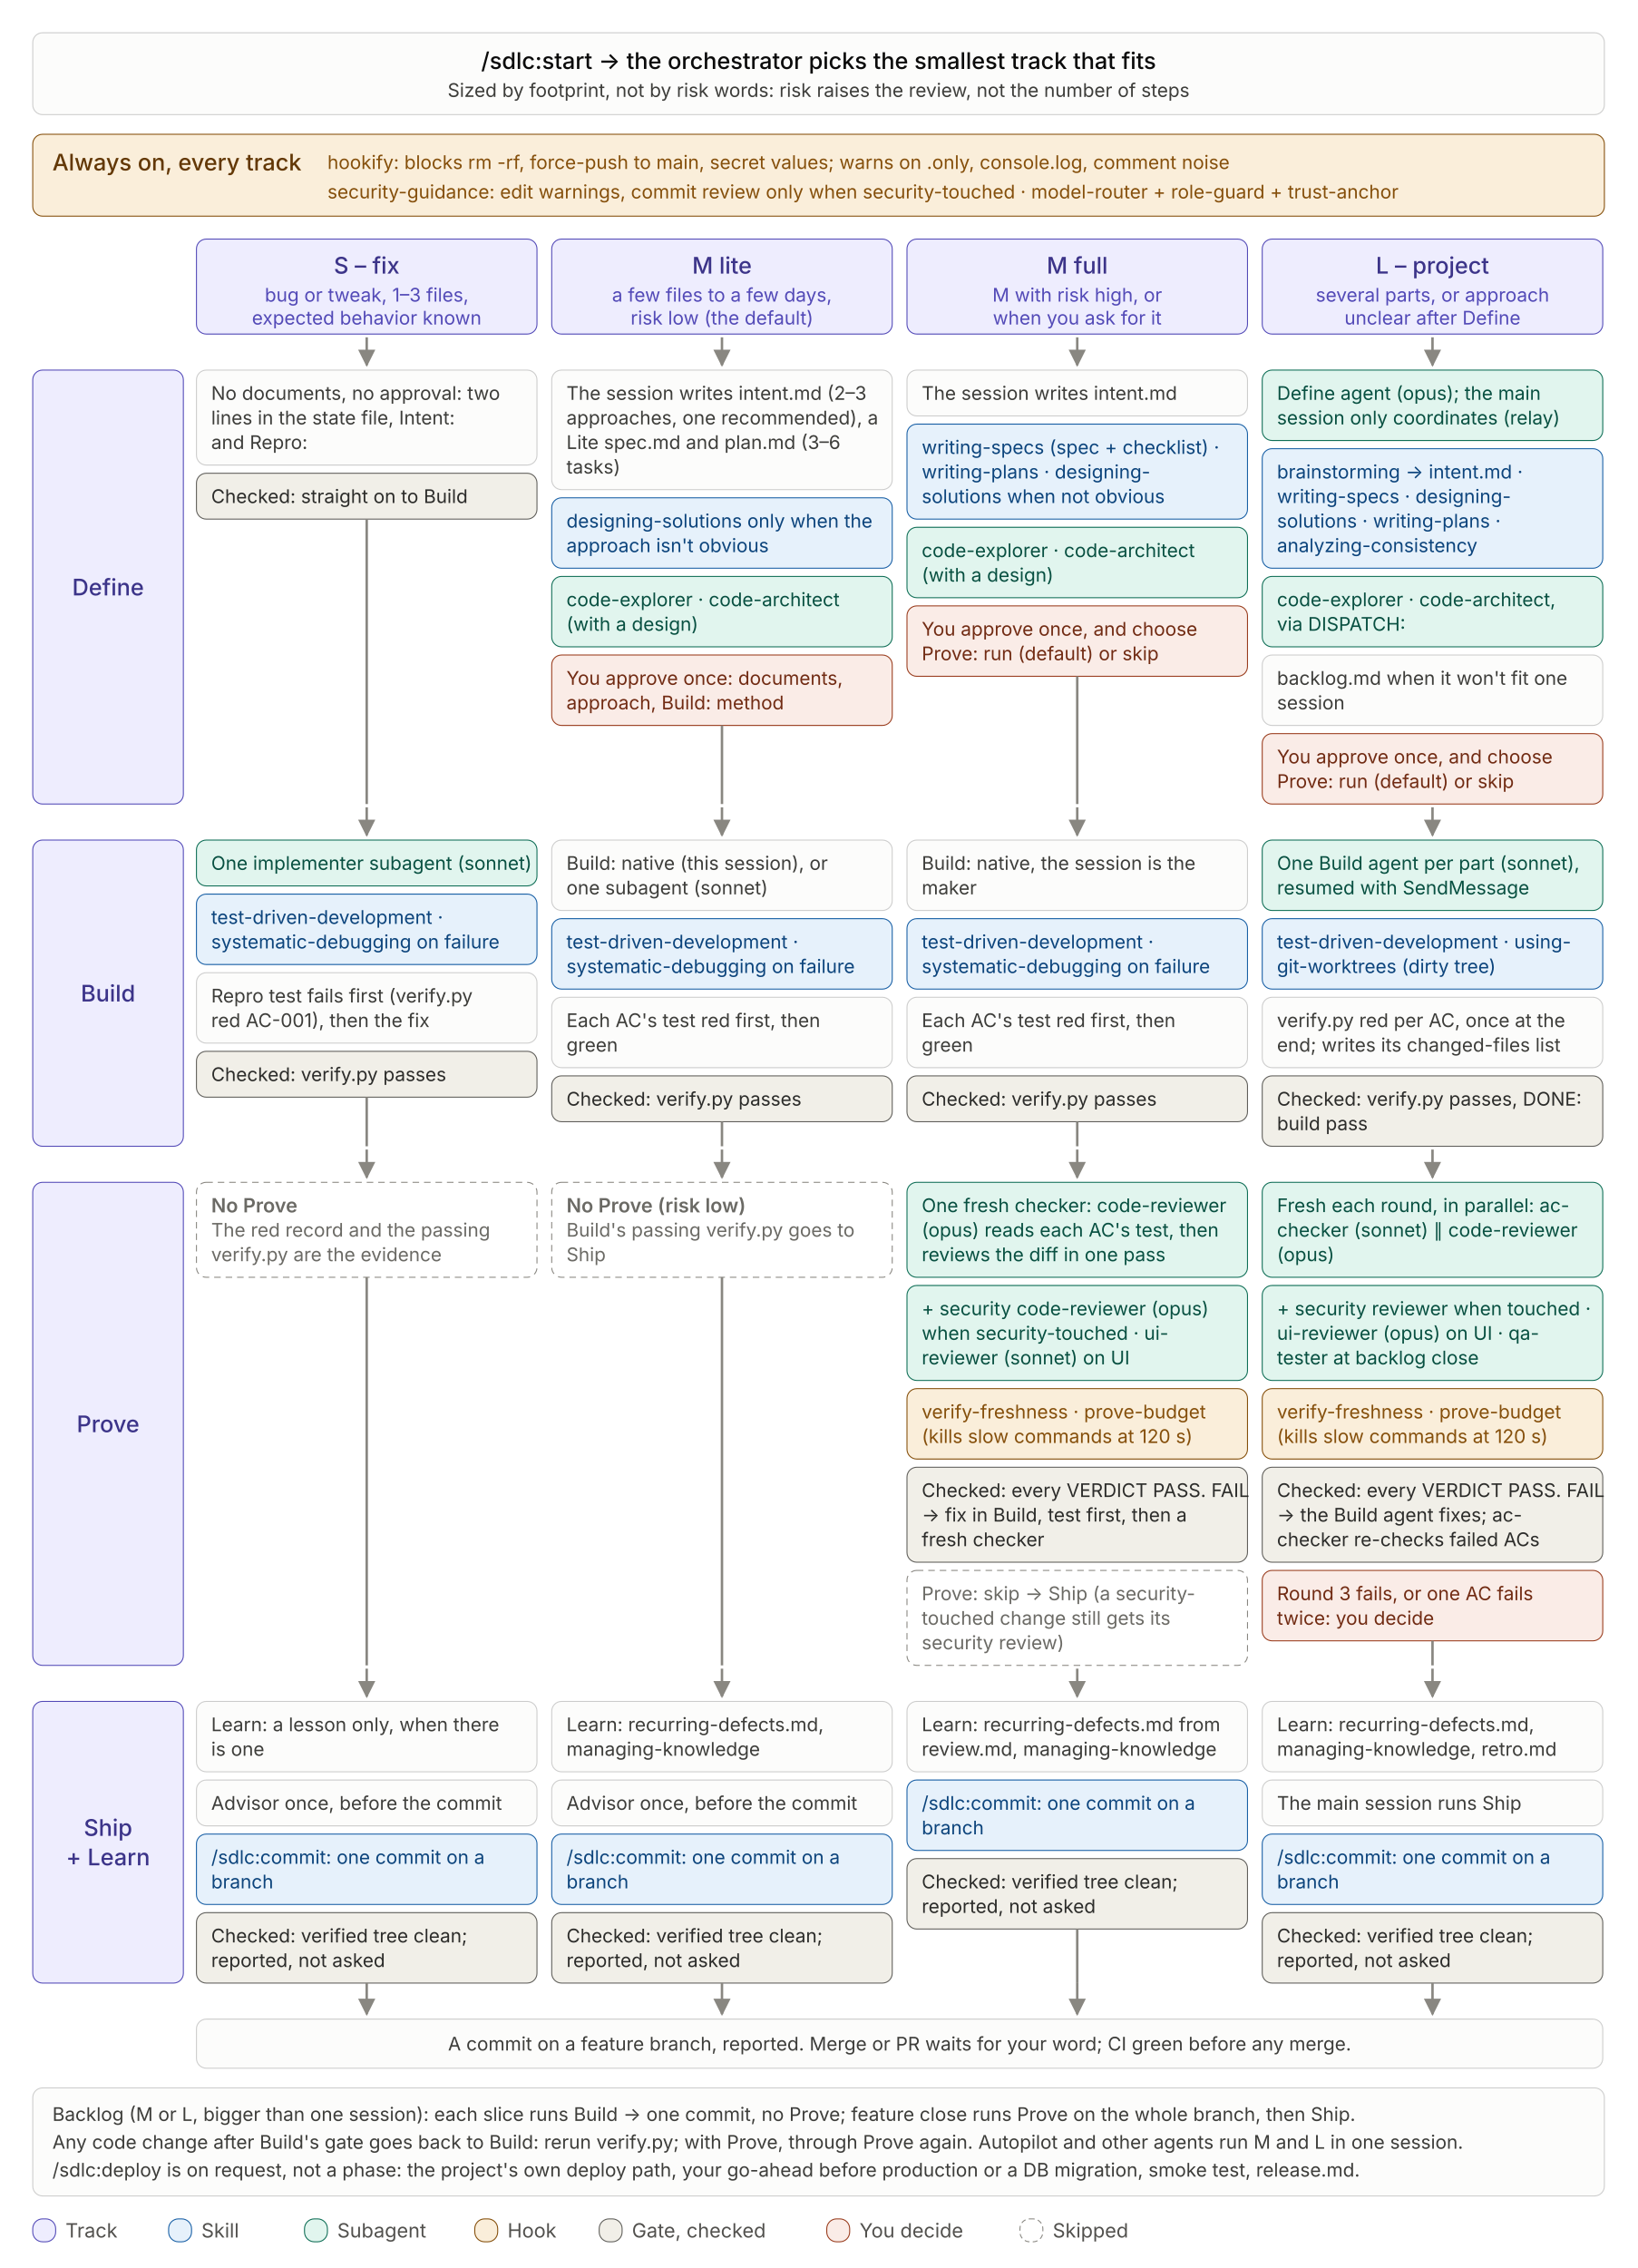
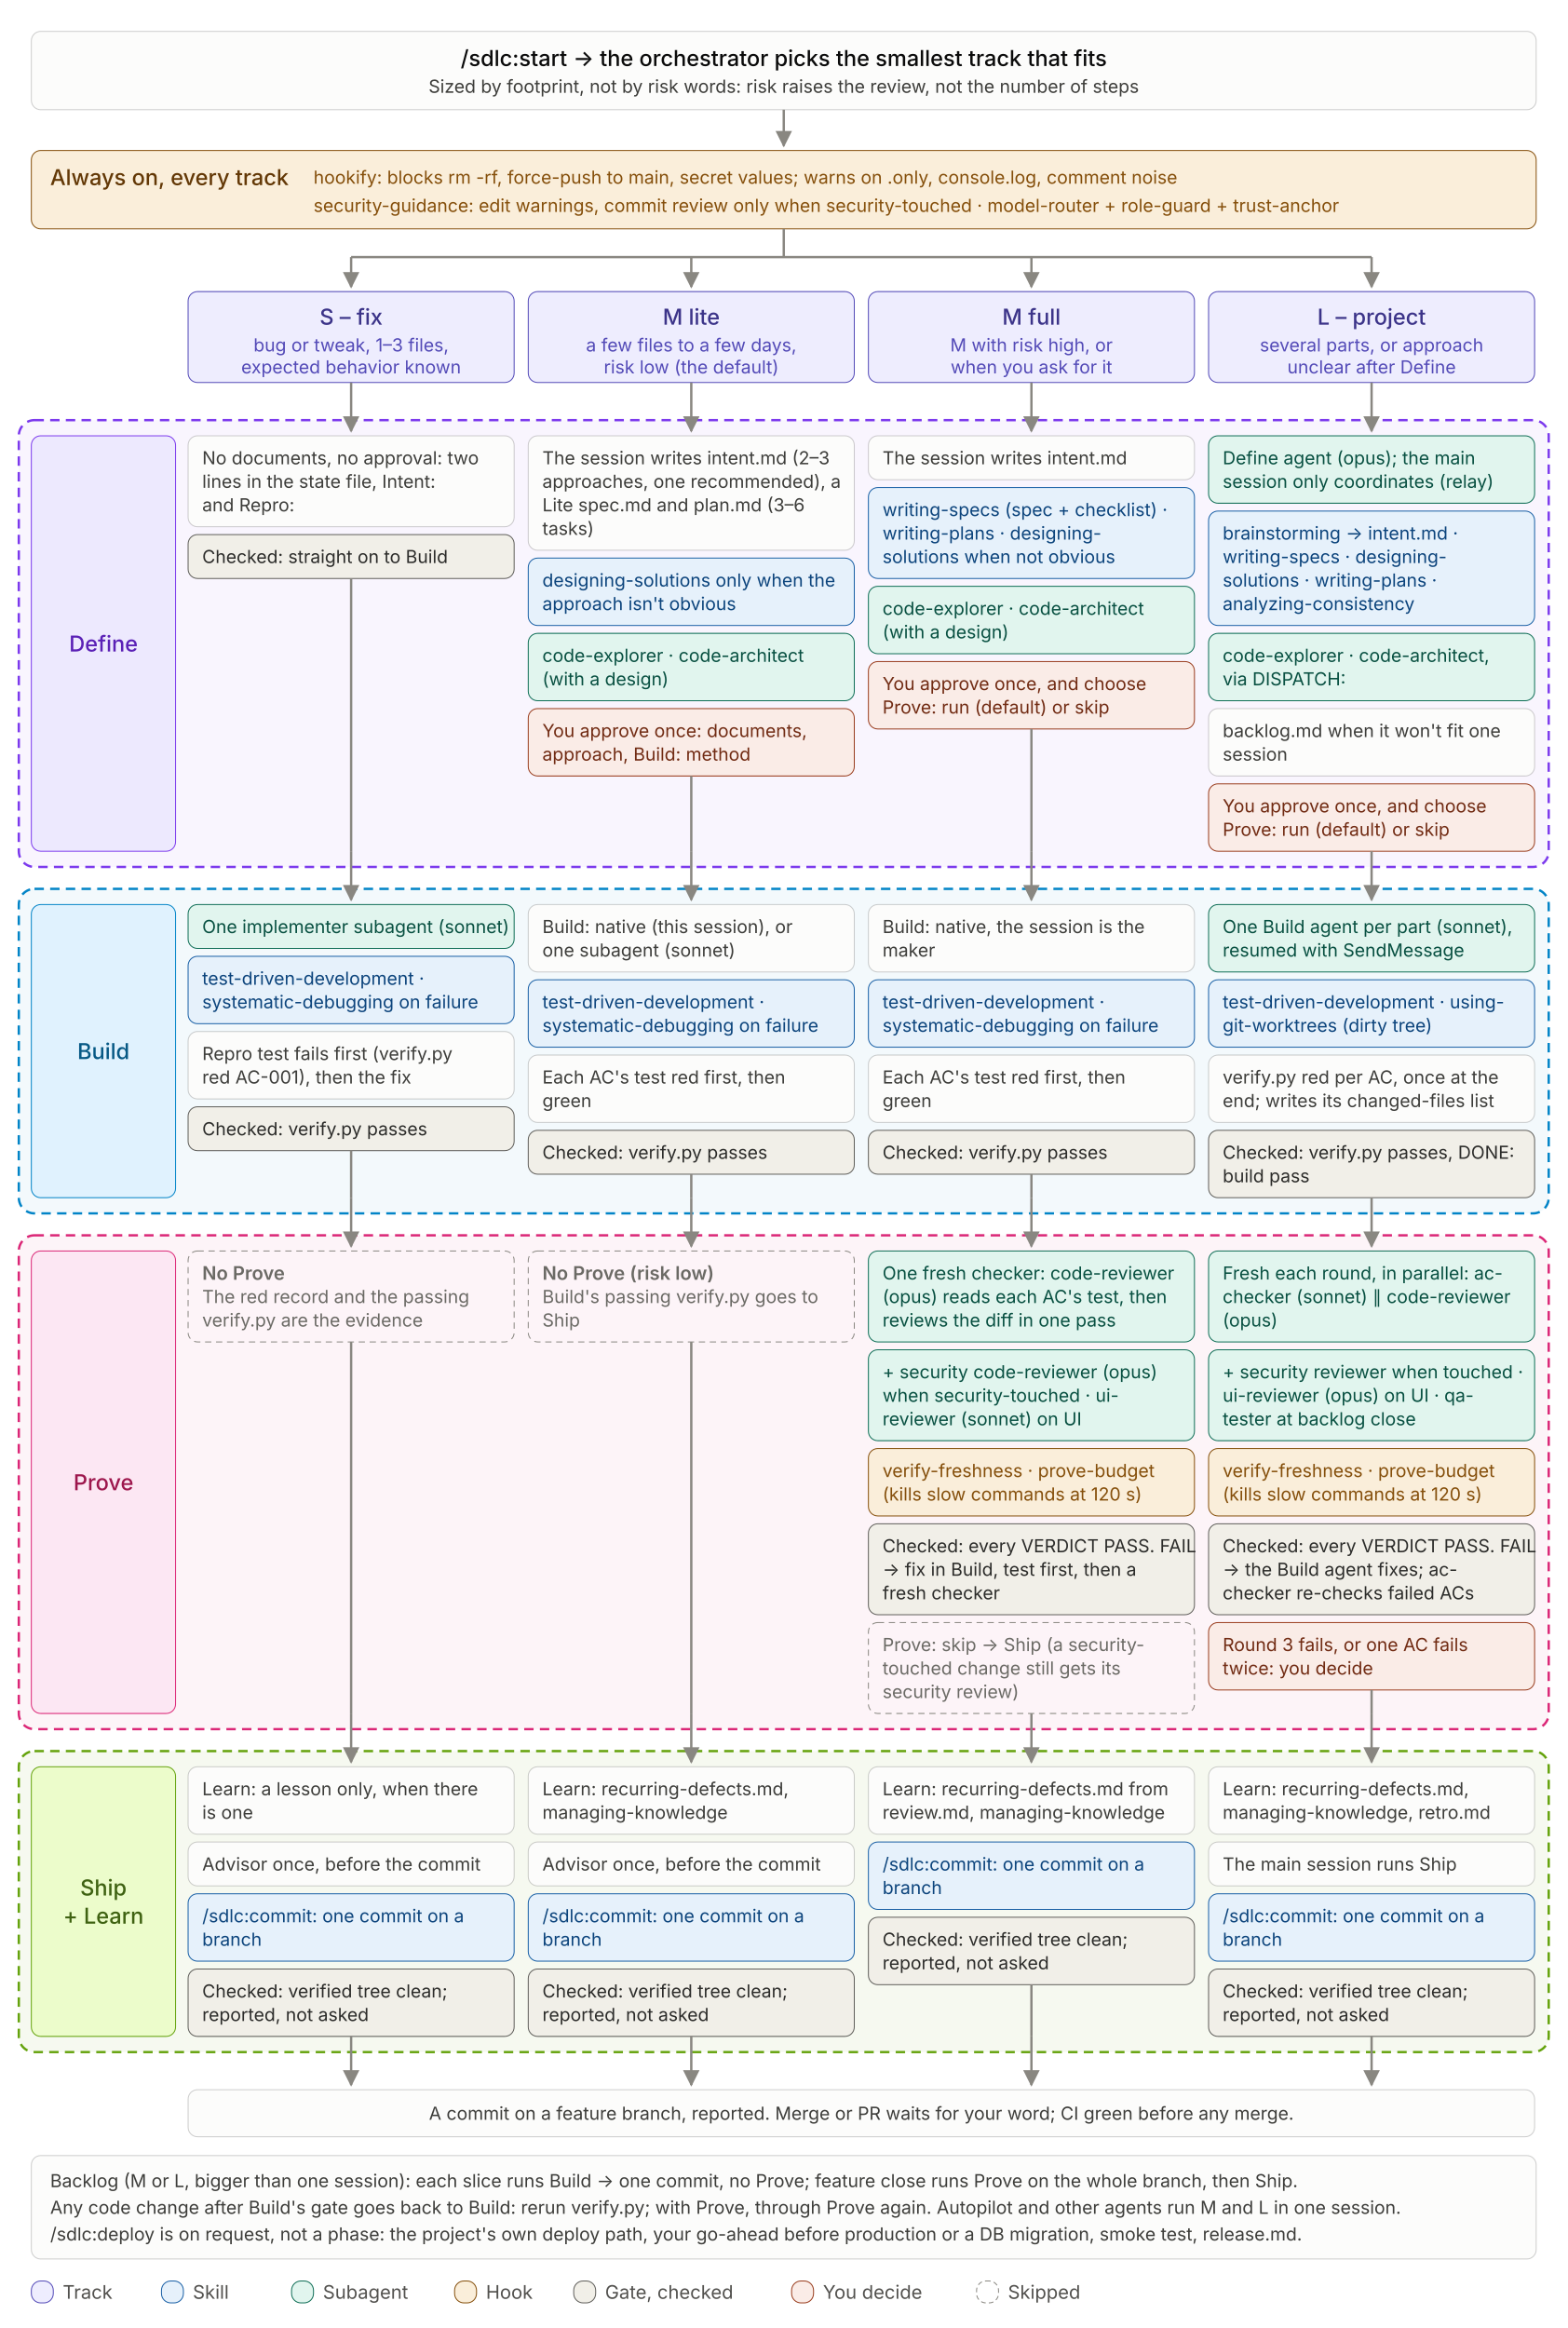
- <svg xmlns="http://www.w3.org/2000/svg" width="100%" viewBox="0 0 1000 1385" role="img">
+ <svg xmlns="http://www.w3.org/2000/svg" width="100%" viewBox="0 0 1000 1485" role="img">
  <style>
text{font-family:anthropic-sans,-apple-system,"system-ui","Segoe UI",sans-serif;dominant-baseline:central;text-anchor:start}
.a{fill:none;stroke:#898781;stroke-width:1.5}#ar path{fill:#898781}
.t{font-size:14px;font-weight:500}.t2{font-size:12px;font-weight:600}.s{font-size:11.5px}
.l{font-size:12px;fill:#52514e}.m{text-anchor:middle}
rect{stroke-width:.6}
.neutral rect{fill:#fcfcfb;stroke:rgba(11,11,11,.2)}.neutral .t{fill:#0b0b0b}.neutral .s{fill:#3d3d3a}
- .phase rect{fill:#eeedfe;stroke:#534ab7}.phase .t{fill:#3c3489}
+ .bound{stroke-width:1.5;stroke-dasharray:6 4}
+ .p1.bound{fill:rgba(124,58,237,.05);stroke:#7c3aed}.p1 rect{fill:#ede9fe;stroke:#7c3aed}.p1 .t{fill:#5b21b6}
+ .p2.bound{fill:rgba(2,132,199,.05);stroke:#0284c7}.p2 rect{fill:#e0f2fe;stroke:#0284c7}.p2 .t{fill:#075985}
+ .p3.bound{fill:rgba(219,39,119,.05);stroke:#db2777}.p3 rect{fill:#fce7f3;stroke:#db2777}.p3 .t{fill:#9d174d}
+ .p4.bound{fill:rgba(101,163,13,.06);stroke:#65a30d}.p4 rect{fill:#ecfccb;stroke:#65a30d}.p4 .t{fill:#3f6212}
.stage rect{fill:#eeedfe;stroke:#534ab7}.stage .t{fill:#3c3489}.stage .s{fill:#534ab7}
.skill rect{fill:#e6f1fb;stroke:#185fa5}.skill .s{fill:#0c447c}
.agent rect{fill:#e1f5ee;stroke:#0f6e56}.agent .s{fill:#085041}
.hook rect{fill:#faeeda;stroke:#854f0b}.hook .t{fill:#633806}.hook .s{fill:#854f0b}
.gate rect{fill:#f1efe8;stroke:#5f5e5a}.gate .s{fill:#2c2c2a}
.approval rect{fill:#faece7;stroke:#993c1d}.approval .s{fill:#712b13}
.skip rect{fill:none;stroke:#898781}.skip .s,.skip .t2{fill:#6b6a65}
@media (prefers-color-scheme:dark){
.a{stroke:#a09e96}#ar path{fill:#a09e96}.l{fill:#aaa8a2}
.neutral rect{fill:#262624;stroke:rgba(255,255,255,.2)}.neutral .t{fill:#f0efea}.neutral .s{fill:#c8c6bf}
- .phase rect,.stage rect{fill:#26244a;stroke:#a098f0}.phase .t,.stage .t{fill:#cecbfa}.stage .s{fill:#a098f0}
+ .stage rect{fill:#26244a;stroke:#a098f0}.stage .t{fill:#cecbfa}
+ .p1.bound{fill:rgba(167,139,250,.07);stroke:#a78bfa}.p1 rect{fill:#2e1f5e;stroke:#a78bfa}.p1 .t{fill:#ddd6fe}
+ .p2.bound{fill:rgba(56,189,248,.07);stroke:#38bdf8}.p2 rect{fill:#0c2f45;stroke:#38bdf8}.p2 .t{fill:#bae6fd}
+ .p3.bound{fill:rgba(244,114,182,.07);stroke:#f472b6}.p3 rect{fill:#4a1530;stroke:#f472b6}.p3 .t{fill:#fbcfe8}
+ .p4.bound{fill:rgba(163,230,53,.06);stroke:#a3e635}.p4 rect{fill:#26360e;stroke:#a3e635}.p4 .t{fill:#d9f99d}.stage .s{fill:#a098f0}
.skill rect{fill:#102a44;stroke:#6aa8e6}.skill .s{fill:#b5d4f4}
.agent rect{fill:#0c3228;stroke:#5ac8a5}.agent .s{fill:#aae6d4}
.hook rect{fill:#3d2a10;stroke:#e0a04c}.hook .t{fill:#f5d9a8}.hook .s{fill:#e0a04c}
.gate rect{fill:#2e2d2a;stroke:#a09e96}.gate .s{fill:#d3d1c7}
.approval rect{fill:#401e14;stroke:#e68c6e}.approval .s{fill:#f5c8b9}
.skip rect{stroke:#7a7872}.skip .s,.skip .t2{fill:#a09e96}
}</style>
  <defs>
    <marker id="ar" viewBox="0 0 10 10" refX="9" refY="5" markerWidth="7" markerHeight="7" orient="auto">
      <path d="M0,0 L10,5 L0,10 z" />
    </marker>
  </defs>
  <g class="neutral">
    <rect x="20" y="20" width="960" height="50" rx="6" />
    <text class="t m" x="500.0" y="37">/sdlc:start → the orchestrator picks the smallest track that fits</text>
    <text class="s m" x="500.0" y="55">Sized by footprint, not by risk words: risk raises the review, not the number of steps</text>
  </g>
+   <line class="a" x1="500.0" y1="70" x2="500.0" y2="93" marker-end="url(#ar)" />
  <g class="hook">
-     <rect x="20" y="82" width="960" height="50" rx="6" />
-     <text class="t" x="32" y="99">Always on, every track</text>
-     <text class="s" x="200" y="99">hookify: blocks rm -rf, force-push to main, secret values; warns on .only, console.log, comment noise</text>
-     <text class="s" x="200" y="117">security-guidance: edit warnings, commit review only when security-touched · model-router + role-guard + trust-anchor</text>
-   </g>
+     <rect x="20" y="96" width="960" height="50" rx="6" />
+     <text class="t" x="32" y="113">Always on, every track</text>
+     <text class="s" x="200" y="113">hookify: blocks rm -rf, force-push to main, secret values; warns on .only, console.log, comment noise</text>
+     <text class="s" x="200" y="131">security-guidance: edit warnings, commit review only when security-touched · model-router + role-guard + trust-anchor</text>
+   </g>
+   <line class="a" x1="500.0" y1="146" x2="500.0" y2="164" />
+   <line class="a" x1="224.0" y1="164" x2="875.0" y2="164" />
+   <line class="a" x1="224.0" y1="164" x2="224.0" y2="183" marker-end="url(#ar)" />
+   <line class="a" x1="441.0" y1="164" x2="441.0" y2="183" marker-end="url(#ar)" />
+   <line class="a" x1="658.0" y1="164" x2="658.0" y2="183" marker-end="url(#ar)" />
+   <line class="a" x1="875.0" y1="164" x2="875.0" y2="183" marker-end="url(#ar)" />
  <g class="stage">
-     <rect x="120" y="146" width="208" height="58" rx="6" />
-     <text class="t m" x="224.0" y="162">S – fix</text>
-     <text class="s m" x="224.0" y="180">bug or tweak, 1–3 files,</text>
-     <text class="s m" x="224.0" y="194">expected behavior known</text>
+     <rect x="120" y="186" width="208" height="58" rx="6" />
+     <text class="t m" x="224.0" y="202">S – fix</text>
+     <text class="s m" x="224.0" y="220">bug or tweak, 1–3 files,</text>
+     <text class="s m" x="224.0" y="234">expected behavior known</text>
  </g>
  <g class="stage">
-     <rect x="337" y="146" width="208" height="58" rx="6" />
-     <text class="t m" x="441.0" y="162">M lite</text>
-     <text class="s m" x="441.0" y="180">a few files to a few days,</text>
-     <text class="s m" x="441.0" y="194">risk low (the default)</text>
+     <rect x="337" y="186" width="208" height="58" rx="6" />
+     <text class="t m" x="441.0" y="202">M lite</text>
+     <text class="s m" x="441.0" y="220">a few files to a few days,</text>
+     <text class="s m" x="441.0" y="234">risk low (the default)</text>
  </g>
  <g class="stage">
-     <rect x="554" y="146" width="208" height="58" rx="6" />
-     <text class="t m" x="658.0" y="162">M full</text>
-     <text class="s m" x="658.0" y="180">M with risk high, or</text>
-     <text class="s m" x="658.0" y="194">when you ask for it</text>
+     <rect x="554" y="186" width="208" height="58" rx="6" />
+     <text class="t m" x="658.0" y="202">M full</text>
+     <text class="s m" x="658.0" y="220">M with risk high, or</text>
+     <text class="s m" x="658.0" y="234">when you ask for it</text>
  </g>
  <g class="stage">
-     <rect x="771" y="146" width="208" height="58" rx="6" />
-     <text class="t m" x="875.0" y="162">L – project</text>
-     <text class="s m" x="875.0" y="180">several parts, or approach</text>
-     <text class="s m" x="875.0" y="194">unclear after Define</text>
-   </g>
-   <g class="phase">
-     <rect x="20" y="226" width="92" height="265" rx="6" />
-     <text class="t m" x="66.0" y="358.5">Define</text>
-   </g>
-   <line class="a" x1="224.0" y1="206" x2="224.0" y2="223" marker-end="url(#ar)" />
-   <g class="neutral">
-     <rect x="120" y="226" width="208" height="58" rx="6" />
-     <text class="s" x="129" y="240">No documents, no approval: two</text>
-     <text class="s" x="129" y="255">lines in the state file, Intent:</text>
-     <text class="s" x="129" y="270">and Repro:</text>
-   </g>
-   <g class="gate">
-     <rect x="120" y="289" width="208" height="28" rx="6" />
-     <text class="s" x="129" y="303">Checked: straight on to Build</text>
-   </g>
-   <line class="a" x1="224.0" y1="317" x2="224.0" y2="491" />
-   <line class="a" x1="441.0" y1="206" x2="441.0" y2="223" marker-end="url(#ar)" />
-   <g class="neutral">
-     <rect x="337" y="226" width="208" height="73" rx="6" />
-     <text class="s" x="346" y="240">The session writes intent.md (2–3</text>
-     <text class="s" x="346" y="255">approaches, one recommended), a</text>
-     <text class="s" x="346" y="270">Lite spec.md and plan.md (3–6</text>
-     <text class="s" x="346" y="285">tasks)</text>
-   </g>
-   <g class="skill">
-     <rect x="337" y="304" width="208" height="43" rx="6" />
-     <text class="s" x="346" y="318">designing-solutions only when the</text>
-     <text class="s" x="346" y="333">approach isn't obvious</text>
-   </g>
-   <g class="agent">
-     <rect x="337" y="352" width="208" height="43" rx="6" />
-     <text class="s" x="346" y="366">code-explorer · code-architect</text>
-     <text class="s" x="346" y="381">(with a design)</text>
+     <rect x="771" y="186" width="208" height="58" rx="6" />
+     <text class="t m" x="875.0" y="202">L – project</text>
+     <text class="s m" x="875.0" y="220">several parts, or approach</text>
+     <text class="s m" x="875.0" y="234">unclear after Define</text>
+   </g>
+   <rect class="bound p1" x="12" y="268" width="976" height="285" rx="10" />
+   <g class="phase p1">
+     <rect x="20" y="278" width="92" height="265" rx="6" />
+     <text class="t m" x="66.0" y="410.5">Define</text>
+   </g>
+   <line class="a" x1="224.0" y1="244" x2="224.0" y2="275" marker-end="url(#ar)" />
+   <g class="neutral">
+     <rect x="120" y="278" width="208" height="58" rx="6" />
+     <text class="s" x="129" y="292">No documents, no approval: two</text>
+     <text class="s" x="129" y="307">lines in the state file, Intent:</text>
+     <text class="s" x="129" y="322">and Repro:</text>
+   </g>
+   <g class="gate">
+     <rect x="120" y="341" width="208" height="28" rx="6" />
+     <text class="s" x="129" y="355">Checked: straight on to Build</text>
+   </g>
+   <line class="a" x1="224.0" y1="369" x2="224.0" y2="543" />
+   <line class="a" x1="441.0" y1="244" x2="441.0" y2="275" marker-end="url(#ar)" />
+   <g class="neutral">
+     <rect x="337" y="278" width="208" height="73" rx="6" />
+     <text class="s" x="346" y="292">The session writes intent.md (2–3</text>
+     <text class="s" x="346" y="307">approaches, one recommended), a</text>
+     <text class="s" x="346" y="322">Lite spec.md and plan.md (3–6</text>
+     <text class="s" x="346" y="337">tasks)</text>
+   </g>
+   <g class="skill">
+     <rect x="337" y="356" width="208" height="43" rx="6" />
+     <text class="s" x="346" y="370">designing-solutions only when the</text>
+     <text class="s" x="346" y="385">approach isn't obvious</text>
+   </g>
+   <g class="agent">
+     <rect x="337" y="404" width="208" height="43" rx="6" />
+     <text class="s" x="346" y="418">code-explorer · code-architect</text>
+     <text class="s" x="346" y="433">(with a design)</text>
  </g>
  <g class="approval">
-     <rect x="337" y="400" width="208" height="43" rx="6" />
-     <text class="s" x="346" y="414">You approve once: documents,</text>
-     <text class="s" x="346" y="429">approach, Build: method</text>
-   </g>
-   <line class="a" x1="441.0" y1="443" x2="441.0" y2="491" />
-   <line class="a" x1="658.0" y1="206" x2="658.0" y2="223" marker-end="url(#ar)" />
-   <g class="neutral">
-     <rect x="554" y="226" width="208" height="28" rx="6" />
-     <text class="s" x="563" y="240">The session writes intent.md</text>
-   </g>
-   <g class="skill">
-     <rect x="554" y="259" width="208" height="58" rx="6" />
-     <text class="s" x="563" y="273">writing-specs (spec + checklist) ·</text>
-     <text class="s" x="563" y="288">writing-plans · designing-</text>
-     <text class="s" x="563" y="303">solutions when not obvious</text>
-   </g>
-   <g class="agent">
-     <rect x="554" y="322" width="208" height="43" rx="6" />
-     <text class="s" x="563" y="336">code-explorer · code-architect</text>
-     <text class="s" x="563" y="351">(with a design)</text>
+     <rect x="337" y="452" width="208" height="43" rx="6" />
+     <text class="s" x="346" y="466">You approve once: documents,</text>
+     <text class="s" x="346" y="481">approach, Build: method</text>
+   </g>
+   <line class="a" x1="441.0" y1="495" x2="441.0" y2="543" />
+   <line class="a" x1="658.0" y1="244" x2="658.0" y2="275" marker-end="url(#ar)" />
+   <g class="neutral">
+     <rect x="554" y="278" width="208" height="28" rx="6" />
+     <text class="s" x="563" y="292">The session writes intent.md</text>
+   </g>
+   <g class="skill">
+     <rect x="554" y="311" width="208" height="58" rx="6" />
+     <text class="s" x="563" y="325">writing-specs (spec + checklist) ·</text>
+     <text class="s" x="563" y="340">writing-plans · designing-</text>
+     <text class="s" x="563" y="355">solutions when not obvious</text>
+   </g>
+   <g class="agent">
+     <rect x="554" y="374" width="208" height="43" rx="6" />
+     <text class="s" x="563" y="388">code-explorer · code-architect</text>
+     <text class="s" x="563" y="403">(with a design)</text>
  </g>
  <g class="approval">
-     <rect x="554" y="370" width="208" height="43" rx="6" />
-     <text class="s" x="563" y="384">You approve once, and choose</text>
-     <text class="s" x="563" y="399">Prove: run (default) or skip</text>
-   </g>
-   <line class="a" x1="658.0" y1="413" x2="658.0" y2="491" />
-   <line class="a" x1="875.0" y1="206" x2="875.0" y2="223" marker-end="url(#ar)" />
-   <g class="agent">
-     <rect x="771" y="226" width="208" height="43" rx="6" />
-     <text class="s" x="780" y="240">Define agent (opus); the main</text>
-     <text class="s" x="780" y="255">session only coordinates (relay)</text>
-   </g>
-   <g class="skill">
-     <rect x="771" y="274" width="208" height="73" rx="6" />
-     <text class="s" x="780" y="288">brainstorming → intent.md ·</text>
-     <text class="s" x="780" y="303">writing-specs · designing-</text>
-     <text class="s" x="780" y="318">solutions · writing-plans ·</text>
-     <text class="s" x="780" y="333">analyzing-consistency</text>
-   </g>
-   <g class="agent">
-     <rect x="771" y="352" width="208" height="43" rx="6" />
-     <text class="s" x="780" y="366">code-explorer · code-architect,</text>
-     <text class="s" x="780" y="381">via DISPATCH:</text>
-   </g>
-   <g class="neutral">
-     <rect x="771" y="400" width="208" height="43" rx="6" />
-     <text class="s" x="780" y="414">backlog.md when it won't fit one</text>
-     <text class="s" x="780" y="429">session</text>
+     <rect x="554" y="422" width="208" height="43" rx="6" />
+     <text class="s" x="563" y="436">You approve once, and choose</text>
+     <text class="s" x="563" y="451">Prove: run (default) or skip</text>
+   </g>
+   <line class="a" x1="658.0" y1="465" x2="658.0" y2="543" />
+   <line class="a" x1="875.0" y1="244" x2="875.0" y2="275" marker-end="url(#ar)" />
+   <g class="agent">
+     <rect x="771" y="278" width="208" height="43" rx="6" />
+     <text class="s" x="780" y="292">Define agent (opus); the main</text>
+     <text class="s" x="780" y="307">session only coordinates (relay)</text>
+   </g>
+   <g class="skill">
+     <rect x="771" y="326" width="208" height="73" rx="6" />
+     <text class="s" x="780" y="340">brainstorming → intent.md ·</text>
+     <text class="s" x="780" y="355">writing-specs · designing-</text>
+     <text class="s" x="780" y="370">solutions · writing-plans ·</text>
+     <text class="s" x="780" y="385">analyzing-consistency</text>
+   </g>
+   <g class="agent">
+     <rect x="771" y="404" width="208" height="43" rx="6" />
+     <text class="s" x="780" y="418">code-explorer · code-architect,</text>
+     <text class="s" x="780" y="433">via DISPATCH:</text>
+   </g>
+   <g class="neutral">
+     <rect x="771" y="452" width="208" height="43" rx="6" />
+     <text class="s" x="780" y="466">backlog.md when it won't fit one</text>
+     <text class="s" x="780" y="481">session</text>
  </g>
  <g class="approval">
-     <rect x="771" y="448" width="208" height="43" rx="6" />
-     <text class="s" x="780" y="462">You approve once, and choose</text>
-     <text class="s" x="780" y="477">Prove: run (default) or skip</text>
-   </g>
-   <g class="phase">
-     <rect x="20" y="513" width="92" height="187" rx="6" />
-     <text class="t m" x="66.0" y="606.5">Build</text>
-   </g>
-   <line class="a" x1="224.0" y1="493" x2="224.0" y2="510" marker-end="url(#ar)" />
-   <g class="agent">
-     <rect x="120" y="513" width="208" height="28" rx="6" />
-     <text class="s" x="129" y="527">One implementer subagent (sonnet)</text>
-   </g>
-   <g class="skill">
-     <rect x="120" y="546" width="208" height="43" rx="6" />
-     <text class="s" x="129" y="560">test-driven-development ·</text>
-     <text class="s" x="129" y="575">systematic-debugging on failure</text>
-   </g>
-   <g class="neutral">
-     <rect x="120" y="594" width="208" height="43" rx="6" />
-     <text class="s" x="129" y="608">Repro test fails first (verify.py</text>
-     <text class="s" x="129" y="623">red AC-001), then the fix</text>
-   </g>
-   <g class="gate">
-     <rect x="120" y="642" width="208" height="28" rx="6" />
-     <text class="s" x="129" y="656">Checked: verify.py passes</text>
-   </g>
-   <line class="a" x1="224.0" y1="670" x2="224.0" y2="700" />
-   <line class="a" x1="441.0" y1="493" x2="441.0" y2="510" marker-end="url(#ar)" />
-   <g class="neutral">
-     <rect x="337" y="513" width="208" height="43" rx="6" />
-     <text class="s" x="346" y="527">Build: native (this session), or</text>
-     <text class="s" x="346" y="542">one subagent (sonnet)</text>
-   </g>
-   <g class="skill">
-     <rect x="337" y="561" width="208" height="43" rx="6" />
-     <text class="s" x="346" y="575">test-driven-development ·</text>
-     <text class="s" x="346" y="590">systematic-debugging on failure</text>
-   </g>
-   <g class="neutral">
-     <rect x="337" y="609" width="208" height="43" rx="6" />
-     <text class="s" x="346" y="623">Each AC's test red first, then</text>
-     <text class="s" x="346" y="638">green</text>
-   </g>
-   <g class="gate">
-     <rect x="337" y="657" width="208" height="28" rx="6" />
-     <text class="s" x="346" y="671">Checked: verify.py passes</text>
-   </g>
-   <line class="a" x1="441.0" y1="685" x2="441.0" y2="700" />
-   <line class="a" x1="658.0" y1="493" x2="658.0" y2="510" marker-end="url(#ar)" />
-   <g class="neutral">
-     <rect x="554" y="513" width="208" height="43" rx="6" />
-     <text class="s" x="563" y="527">Build: native, the session is the</text>
-     <text class="s" x="563" y="542">maker</text>
-   </g>
-   <g class="skill">
-     <rect x="554" y="561" width="208" height="43" rx="6" />
-     <text class="s" x="563" y="575">test-driven-development ·</text>
-     <text class="s" x="563" y="590">systematic-debugging on failure</text>
-   </g>
-   <g class="neutral">
-     <rect x="554" y="609" width="208" height="43" rx="6" />
-     <text class="s" x="563" y="623">Each AC's test red first, then</text>
-     <text class="s" x="563" y="638">green</text>
-   </g>
-   <g class="gate">
-     <rect x="554" y="657" width="208" height="28" rx="6" />
-     <text class="s" x="563" y="671">Checked: verify.py passes</text>
-   </g>
-   <line class="a" x1="658.0" y1="685" x2="658.0" y2="700" />
-   <line class="a" x1="875.0" y1="493" x2="875.0" y2="510" marker-end="url(#ar)" />
-   <g class="agent">
-     <rect x="771" y="513" width="208" height="43" rx="6" />
-     <text class="s" x="780" y="527">One Build agent per part (sonnet),</text>
-     <text class="s" x="780" y="542">resumed with SendMessage</text>
-   </g>
-   <g class="skill">
-     <rect x="771" y="561" width="208" height="43" rx="6" />
-     <text class="s" x="780" y="575">test-driven-development · using-</text>
-     <text class="s" x="780" y="590">git-worktrees (dirty tree)</text>
-   </g>
-   <g class="neutral">
-     <rect x="771" y="609" width="208" height="43" rx="6" />
-     <text class="s" x="780" y="623">verify.py red per AC, once at the</text>
-     <text class="s" x="780" y="638">end; writes its changed-files list</text>
-   </g>
-   <g class="gate">
-     <rect x="771" y="657" width="208" height="43" rx="6" />
-     <text class="s" x="780" y="671">Checked: verify.py passes, DONE:</text>
-     <text class="s" x="780" y="686">build pass</text>
-   </g>
-   <g class="phase">
-     <rect x="20" y="722" width="92" height="295" rx="6" />
-     <text class="t m" x="66.0" y="869.5">Prove</text>
-   </g>
-   <line class="a" x1="224.0" y1="702" x2="224.0" y2="719" marker-end="url(#ar)" />
+     <rect x="771" y="500" width="208" height="43" rx="6" />
+     <text class="s" x="780" y="514">You approve once, and choose</text>
+     <text class="s" x="780" y="529">Prove: run (default) or skip</text>
+   </g>
+   <rect class="bound p2" x="12" y="567" width="976" height="207" rx="10" />
+   <g class="phase p2">
+     <rect x="20" y="577" width="92" height="187" rx="6" />
+     <text class="t m" x="66.0" y="670.5">Build</text>
+   </g>
+   <line class="a" x1="224.0" y1="543" x2="224.0" y2="574" marker-end="url(#ar)" />
+   <g class="agent">
+     <rect x="120" y="577" width="208" height="28" rx="6" />
+     <text class="s" x="129" y="591">One implementer subagent (sonnet)</text>
+   </g>
+   <g class="skill">
+     <rect x="120" y="610" width="208" height="43" rx="6" />
+     <text class="s" x="129" y="624">test-driven-development ·</text>
+     <text class="s" x="129" y="639">systematic-debugging on failure</text>
+   </g>
+   <g class="neutral">
+     <rect x="120" y="658" width="208" height="43" rx="6" />
+     <text class="s" x="129" y="672">Repro test fails first (verify.py</text>
+     <text class="s" x="129" y="687">red AC-001), then the fix</text>
+   </g>
+   <g class="gate">
+     <rect x="120" y="706" width="208" height="28" rx="6" />
+     <text class="s" x="129" y="720">Checked: verify.py passes</text>
+   </g>
+   <line class="a" x1="224.0" y1="734" x2="224.0" y2="764" />
+   <line class="a" x1="441.0" y1="543" x2="441.0" y2="574" marker-end="url(#ar)" />
+   <g class="neutral">
+     <rect x="337" y="577" width="208" height="43" rx="6" />
+     <text class="s" x="346" y="591">Build: native (this session), or</text>
+     <text class="s" x="346" y="606">one subagent (sonnet)</text>
+   </g>
+   <g class="skill">
+     <rect x="337" y="625" width="208" height="43" rx="6" />
+     <text class="s" x="346" y="639">test-driven-development ·</text>
+     <text class="s" x="346" y="654">systematic-debugging on failure</text>
+   </g>
+   <g class="neutral">
+     <rect x="337" y="673" width="208" height="43" rx="6" />
+     <text class="s" x="346" y="687">Each AC's test red first, then</text>
+     <text class="s" x="346" y="702">green</text>
+   </g>
+   <g class="gate">
+     <rect x="337" y="721" width="208" height="28" rx="6" />
+     <text class="s" x="346" y="735">Checked: verify.py passes</text>
+   </g>
+   <line class="a" x1="441.0" y1="749" x2="441.0" y2="764" />
+   <line class="a" x1="658.0" y1="543" x2="658.0" y2="574" marker-end="url(#ar)" />
+   <g class="neutral">
+     <rect x="554" y="577" width="208" height="43" rx="6" />
+     <text class="s" x="563" y="591">Build: native, the session is the</text>
+     <text class="s" x="563" y="606">maker</text>
+   </g>
+   <g class="skill">
+     <rect x="554" y="625" width="208" height="43" rx="6" />
+     <text class="s" x="563" y="639">test-driven-development ·</text>
+     <text class="s" x="563" y="654">systematic-debugging on failure</text>
+   </g>
+   <g class="neutral">
+     <rect x="554" y="673" width="208" height="43" rx="6" />
+     <text class="s" x="563" y="687">Each AC's test red first, then</text>
+     <text class="s" x="563" y="702">green</text>
+   </g>
+   <g class="gate">
+     <rect x="554" y="721" width="208" height="28" rx="6" />
+     <text class="s" x="563" y="735">Checked: verify.py passes</text>
+   </g>
+   <line class="a" x1="658.0" y1="749" x2="658.0" y2="764" />
+   <line class="a" x1="875.0" y1="543" x2="875.0" y2="574" marker-end="url(#ar)" />
+   <g class="agent">
+     <rect x="771" y="577" width="208" height="43" rx="6" />
+     <text class="s" x="780" y="591">One Build agent per part (sonnet),</text>
+     <text class="s" x="780" y="606">resumed with SendMessage</text>
+   </g>
+   <g class="skill">
+     <rect x="771" y="625" width="208" height="43" rx="6" />
+     <text class="s" x="780" y="639">test-driven-development · using-</text>
+     <text class="s" x="780" y="654">git-worktrees (dirty tree)</text>
+   </g>
+   <g class="neutral">
+     <rect x="771" y="673" width="208" height="43" rx="6" />
+     <text class="s" x="780" y="687">verify.py red per AC, once at the</text>
+     <text class="s" x="780" y="702">end; writes its changed-files list</text>
+   </g>
+   <g class="gate">
+     <rect x="771" y="721" width="208" height="43" rx="6" />
+     <text class="s" x="780" y="735">Checked: verify.py passes, DONE:</text>
+     <text class="s" x="780" y="750">build pass</text>
+   </g>
+   <rect class="bound p3" x="12" y="788" width="976" height="315" rx="10" />
+   <g class="phase p3">
+     <rect x="20" y="798" width="92" height="295" rx="6" />
+     <text class="t m" x="66.0" y="945.5">Prove</text>
+   </g>
+   <line class="a" x1="224.0" y1="764" x2="224.0" y2="795" marker-end="url(#ar)" />
  <g class="skip">
-     <rect x="120" y="722" width="208" height="58" rx="6" stroke-dasharray="4 3" />
-     <text class="t2" x="129" y="736">No Prove</text>
-     <text class="s" x="129" y="751">The red record and the passing</text>
-     <text class="s" x="129" y="766">verify.py are the evidence</text>
-   </g>
-   <line class="a" x1="224.0" y1="780" x2="224.0" y2="1017" />
-   <line class="a" x1="441.0" y1="702" x2="441.0" y2="719" marker-end="url(#ar)" />
+     <rect x="120" y="798" width="208" height="58" rx="6" stroke-dasharray="4 3" />
+     <text class="t2" x="129" y="812">No Prove</text>
+     <text class="s" x="129" y="827">The red record and the passing</text>
+     <text class="s" x="129" y="842">verify.py are the evidence</text>
+   </g>
+   <line class="a" x1="224.0" y1="856" x2="224.0" y2="1093" />
+   <line class="a" x1="441.0" y1="764" x2="441.0" y2="795" marker-end="url(#ar)" />
  <g class="skip">
-     <rect x="337" y="722" width="208" height="58" rx="6" stroke-dasharray="4 3" />
-     <text class="t2" x="346" y="736">No Prove (risk low)</text>
-     <text class="s" x="346" y="751">Build's passing verify.py goes to</text>
-     <text class="s" x="346" y="766">Ship</text>
-   </g>
-   <line class="a" x1="441.0" y1="780" x2="441.0" y2="1017" />
-   <line class="a" x1="658.0" y1="702" x2="658.0" y2="719" marker-end="url(#ar)" />
-   <g class="agent">
-     <rect x="554" y="722" width="208" height="58" rx="6" />
-     <text class="s" x="563" y="736">One fresh checker: code-reviewer</text>
-     <text class="s" x="563" y="751">(opus) reads each AC's test, then</text>
-     <text class="s" x="563" y="766">reviews the diff in one pass</text>
-   </g>
-   <g class="agent">
-     <rect x="554" y="785" width="208" height="58" rx="6" />
-     <text class="s" x="563" y="799">+ security code-reviewer (opus)</text>
-     <text class="s" x="563" y="814">when security-touched · ui-</text>
-     <text class="s" x="563" y="829">reviewer (sonnet) on UI</text>
+     <rect x="337" y="798" width="208" height="58" rx="6" stroke-dasharray="4 3" />
+     <text class="t2" x="346" y="812">No Prove (risk low)</text>
+     <text class="s" x="346" y="827">Build's passing verify.py goes to</text>
+     <text class="s" x="346" y="842">Ship</text>
+   </g>
+   <line class="a" x1="441.0" y1="856" x2="441.0" y2="1093" />
+   <line class="a" x1="658.0" y1="764" x2="658.0" y2="795" marker-end="url(#ar)" />
+   <g class="agent">
+     <rect x="554" y="798" width="208" height="58" rx="6" />
+     <text class="s" x="563" y="812">One fresh checker: code-reviewer</text>
+     <text class="s" x="563" y="827">(opus) reads each AC's test, then</text>
+     <text class="s" x="563" y="842">reviews the diff in one pass</text>
+   </g>
+   <g class="agent">
+     <rect x="554" y="861" width="208" height="58" rx="6" />
+     <text class="s" x="563" y="875">+ security code-reviewer (opus)</text>
+     <text class="s" x="563" y="890">when security-touched · ui-</text>
+     <text class="s" x="563" y="905">reviewer (sonnet) on UI</text>
  </g>
  <g class="hook">
-     <rect x="554" y="848" width="208" height="43" rx="6" />
-     <text class="s" x="563" y="862">verify-freshness · prove-budget</text>
-     <text class="s" x="563" y="877">(kills slow commands at 120 s)</text>
-   </g>
-   <g class="gate">
-     <rect x="554" y="896" width="208" height="58" rx="6" />
-     <text class="s" x="563" y="910">Checked: every VERDICT PASS. FAIL</text>
-     <text class="s" x="563" y="925">→ fix in Build, test first, then a</text>
-     <text class="s" x="563" y="940">fresh checker</text>
+     <rect x="554" y="924" width="208" height="43" rx="6" />
+     <text class="s" x="563" y="938">verify-freshness · prove-budget</text>
+     <text class="s" x="563" y="953">(kills slow commands at 120 s)</text>
+   </g>
+   <g class="gate">
+     <rect x="554" y="972" width="208" height="58" rx="6" />
+     <text class="s" x="563" y="986">Checked: every VERDICT PASS. FAIL</text>
+     <text class="s" x="563" y="1001">→ fix in Build, test first, then a</text>
+     <text class="s" x="563" y="1016">fresh checker</text>
  </g>
  <g class="skip">
-     <rect x="554" y="959" width="208" height="58" rx="6" stroke-dasharray="4 3" />
-     <text class="s" x="563" y="973">Prove: skip → Ship (a security-</text>
-     <text class="s" x="563" y="988">touched change still gets its</text>
-     <text class="s" x="563" y="1003">security review)</text>
-   </g>
-   <line class="a" x1="875.0" y1="702" x2="875.0" y2="719" marker-end="url(#ar)" />
-   <g class="agent">
-     <rect x="771" y="722" width="208" height="58" rx="6" />
-     <text class="s" x="780" y="736">Fresh each round, in parallel: ac-</text>
-     <text class="s" x="780" y="751">checker (sonnet) ∥ code-reviewer</text>
-     <text class="s" x="780" y="766">(opus)</text>
-   </g>
-   <g class="agent">
-     <rect x="771" y="785" width="208" height="58" rx="6" />
-     <text class="s" x="780" y="799">+ security reviewer when touched ·</text>
-     <text class="s" x="780" y="814">ui-reviewer (opus) on UI · qa-</text>
-     <text class="s" x="780" y="829">tester at backlog close</text>
+     <rect x="554" y="1035" width="208" height="58" rx="6" stroke-dasharray="4 3" />
+     <text class="s" x="563" y="1049">Prove: skip → Ship (a security-</text>
+     <text class="s" x="563" y="1064">touched change still gets its</text>
+     <text class="s" x="563" y="1079">security review)</text>
+   </g>
+   <line class="a" x1="875.0" y1="764" x2="875.0" y2="795" marker-end="url(#ar)" />
+   <g class="agent">
+     <rect x="771" y="798" width="208" height="58" rx="6" />
+     <text class="s" x="780" y="812">Fresh each round, in parallel: ac-</text>
+     <text class="s" x="780" y="827">checker (sonnet) ∥ code-reviewer</text>
+     <text class="s" x="780" y="842">(opus)</text>
+   </g>
+   <g class="agent">
+     <rect x="771" y="861" width="208" height="58" rx="6" />
+     <text class="s" x="780" y="875">+ security reviewer when touched ·</text>
+     <text class="s" x="780" y="890">ui-reviewer (opus) on UI · qa-</text>
+     <text class="s" x="780" y="905">tester at backlog close</text>
  </g>
  <g class="hook">
-     <rect x="771" y="848" width="208" height="43" rx="6" />
-     <text class="s" x="780" y="862">verify-freshness · prove-budget</text>
-     <text class="s" x="780" y="877">(kills slow commands at 120 s)</text>
-   </g>
-   <g class="gate">
-     <rect x="771" y="896" width="208" height="58" rx="6" />
-     <text class="s" x="780" y="910">Checked: every VERDICT PASS. FAIL</text>
-     <text class="s" x="780" y="925">→ the Build agent fixes; ac-</text>
-     <text class="s" x="780" y="940">checker re-checks failed ACs</text>
+     <rect x="771" y="924" width="208" height="43" rx="6" />
+     <text class="s" x="780" y="938">verify-freshness · prove-budget</text>
+     <text class="s" x="780" y="953">(kills slow commands at 120 s)</text>
+   </g>
+   <g class="gate">
+     <rect x="771" y="972" width="208" height="58" rx="6" />
+     <text class="s" x="780" y="986">Checked: every VERDICT PASS. FAIL</text>
+     <text class="s" x="780" y="1001">→ the Build agent fixes; ac-</text>
+     <text class="s" x="780" y="1016">checker re-checks failed ACs</text>
  </g>
  <g class="approval">
-     <rect x="771" y="959" width="208" height="43" rx="6" />
-     <text class="s" x="780" y="973">Round 3 fails, or one AC fails</text>
-     <text class="s" x="780" y="988">twice: you decide</text>
-   </g>
-   <line class="a" x1="875.0" y1="1002" x2="875.0" y2="1017" />
-   <g class="phase">
-     <rect x="20" y="1039" width="92" height="172" rx="6" />
-     <text class="t m" x="66.0" y="1116.0">Ship</text>
-     <text class="t m" x="66.0" y="1134.0">+ Learn</text>
-   </g>
-   <line class="a" x1="224.0" y1="1019" x2="224.0" y2="1036" marker-end="url(#ar)" />
-   <g class="neutral">
-     <rect x="120" y="1039" width="208" height="43" rx="6" />
-     <text class="s" x="129" y="1053">Learn: a lesson only, when there</text>
-     <text class="s" x="129" y="1068">is one</text>
-   </g>
-   <g class="neutral">
-     <rect x="120" y="1087" width="208" height="28" rx="6" />
-     <text class="s" x="129" y="1101">Advisor once, before the commit</text>
-   </g>
-   <g class="skill">
-     <rect x="120" y="1120" width="208" height="43" rx="6" />
-     <text class="s" x="129" y="1134">/sdlc:commit: one commit on a</text>
-     <text class="s" x="129" y="1149">branch</text>
-   </g>
-   <g class="gate">
-     <rect x="120" y="1168" width="208" height="43" rx="6" />
-     <text class="s" x="129" y="1182">Checked: verified tree clean;</text>
-     <text class="s" x="129" y="1197">reported, not asked</text>
-   </g>
-   <line class="a" x1="441.0" y1="1019" x2="441.0" y2="1036" marker-end="url(#ar)" />
-   <g class="neutral">
-     <rect x="337" y="1039" width="208" height="43" rx="6" />
-     <text class="s" x="346" y="1053">Learn: recurring-defects.md,</text>
-     <text class="s" x="346" y="1068">managing-knowledge</text>
-   </g>
-   <g class="neutral">
-     <rect x="337" y="1087" width="208" height="28" rx="6" />
-     <text class="s" x="346" y="1101">Advisor once, before the commit</text>
-   </g>
-   <g class="skill">
-     <rect x="337" y="1120" width="208" height="43" rx="6" />
-     <text class="s" x="346" y="1134">/sdlc:commit: one commit on a</text>
-     <text class="s" x="346" y="1149">branch</text>
-   </g>
-   <g class="gate">
-     <rect x="337" y="1168" width="208" height="43" rx="6" />
-     <text class="s" x="346" y="1182">Checked: verified tree clean;</text>
-     <text class="s" x="346" y="1197">reported, not asked</text>
-   </g>
-   <line class="a" x1="658.0" y1="1019" x2="658.0" y2="1036" marker-end="url(#ar)" />
-   <g class="neutral">
-     <rect x="554" y="1039" width="208" height="43" rx="6" />
-     <text class="s" x="563" y="1053">Learn: recurring-defects.md from</text>
-     <text class="s" x="563" y="1068">review.md, managing-knowledge</text>
-   </g>
-   <g class="skill">
-     <rect x="554" y="1087" width="208" height="43" rx="6" />
-     <text class="s" x="563" y="1101">/sdlc:commit: one commit on a</text>
-     <text class="s" x="563" y="1116">branch</text>
-   </g>
-   <g class="gate">
-     <rect x="554" y="1135" width="208" height="43" rx="6" />
-     <text class="s" x="563" y="1149">Checked: verified tree clean;</text>
-     <text class="s" x="563" y="1164">reported, not asked</text>
-   </g>
-   <line class="a" x1="658.0" y1="1178" x2="658.0" y2="1211" />
-   <line class="a" x1="875.0" y1="1019" x2="875.0" y2="1036" marker-end="url(#ar)" />
-   <g class="neutral">
-     <rect x="771" y="1039" width="208" height="43" rx="6" />
-     <text class="s" x="780" y="1053">Learn: recurring-defects.md,</text>
-     <text class="s" x="780" y="1068">managing-knowledge, retro.md</text>
-   </g>
-   <g class="neutral">
-     <rect x="771" y="1087" width="208" height="28" rx="6" />
-     <text class="s" x="780" y="1101">The main session runs Ship</text>
-   </g>
-   <g class="skill">
-     <rect x="771" y="1120" width="208" height="43" rx="6" />
-     <text class="s" x="780" y="1134">/sdlc:commit: one commit on a</text>
-     <text class="s" x="780" y="1149">branch</text>
-   </g>
-   <g class="gate">
-     <rect x="771" y="1168" width="208" height="43" rx="6" />
-     <text class="s" x="780" y="1182">Checked: verified tree clean;</text>
-     <text class="s" x="780" y="1197">reported, not asked</text>
-   </g>
-   <line class="a" x1="224.0" y1="1211" x2="224.0" y2="1230" marker-end="url(#ar)" />
-   <line class="a" x1="441.0" y1="1211" x2="441.0" y2="1230" marker-end="url(#ar)" />
-   <line class="a" x1="658.0" y1="1211" x2="658.0" y2="1230" marker-end="url(#ar)" />
-   <line class="a" x1="875.0" y1="1211" x2="875.0" y2="1230" marker-end="url(#ar)" />
-   <g class="neutral">
-     <rect x="120" y="1233" width="859" height="30" rx="6" />
-     <text class="s m" x="549.5" y="1248">A commit on a feature branch, reported. Merge or PR waits for your word; CI green before any merge.</text>
-   </g>
-   <g class="neutral">
-     <rect x="20" y="1275" width="960" height="66" rx="6" />
-     <text class="s" x="32" y="1291">Backlog (M or L, bigger than one session): each slice runs Build → one commit, no Prove; feature close runs Prove on the whole branch, then Ship.</text>
-     <text class="s" x="32" y="1308">Any code change after Build's gate goes back to Build: rerun verify.py; with Prove, through Prove again. Autopilot and other agents run M and L in one session.</text>
-     <text class="s" x="32" y="1325">/sdlc:deploy is on request, not a phase: the project's own deploy path, your go-ahead before production or a DB migration, smoke test, release.md.</text>
+     <rect x="771" y="1035" width="208" height="43" rx="6" />
+     <text class="s" x="780" y="1049">Round 3 fails, or one AC fails</text>
+     <text class="s" x="780" y="1064">twice: you decide</text>
+   </g>
+   <line class="a" x1="875.0" y1="1078" x2="875.0" y2="1093" />
+   <rect class="bound p4" x="12" y="1117" width="976" height="192" rx="10" />
+   <g class="phase p4">
+     <rect x="20" y="1127" width="92" height="172" rx="6" />
+     <text class="t m" x="66.0" y="1204.0">Ship</text>
+     <text class="t m" x="66.0" y="1222.0">+ Learn</text>
+   </g>
+   <line class="a" x1="224.0" y1="1093" x2="224.0" y2="1124" marker-end="url(#ar)" />
+   <g class="neutral">
+     <rect x="120" y="1127" width="208" height="43" rx="6" />
+     <text class="s" x="129" y="1141">Learn: a lesson only, when there</text>
+     <text class="s" x="129" y="1156">is one</text>
+   </g>
+   <g class="neutral">
+     <rect x="120" y="1175" width="208" height="28" rx="6" />
+     <text class="s" x="129" y="1189">Advisor once, before the commit</text>
+   </g>
+   <g class="skill">
+     <rect x="120" y="1208" width="208" height="43" rx="6" />
+     <text class="s" x="129" y="1222">/sdlc:commit: one commit on a</text>
+     <text class="s" x="129" y="1237">branch</text>
+   </g>
+   <g class="gate">
+     <rect x="120" y="1256" width="208" height="43" rx="6" />
+     <text class="s" x="129" y="1270">Checked: verified tree clean;</text>
+     <text class="s" x="129" y="1285">reported, not asked</text>
+   </g>
+   <line class="a" x1="441.0" y1="1093" x2="441.0" y2="1124" marker-end="url(#ar)" />
+   <g class="neutral">
+     <rect x="337" y="1127" width="208" height="43" rx="6" />
+     <text class="s" x="346" y="1141">Learn: recurring-defects.md,</text>
+     <text class="s" x="346" y="1156">managing-knowledge</text>
+   </g>
+   <g class="neutral">
+     <rect x="337" y="1175" width="208" height="28" rx="6" />
+     <text class="s" x="346" y="1189">Advisor once, before the commit</text>
+   </g>
+   <g class="skill">
+     <rect x="337" y="1208" width="208" height="43" rx="6" />
+     <text class="s" x="346" y="1222">/sdlc:commit: one commit on a</text>
+     <text class="s" x="346" y="1237">branch</text>
+   </g>
+   <g class="gate">
+     <rect x="337" y="1256" width="208" height="43" rx="6" />
+     <text class="s" x="346" y="1270">Checked: verified tree clean;</text>
+     <text class="s" x="346" y="1285">reported, not asked</text>
+   </g>
+   <line class="a" x1="658.0" y1="1093" x2="658.0" y2="1124" marker-end="url(#ar)" />
+   <g class="neutral">
+     <rect x="554" y="1127" width="208" height="43" rx="6" />
+     <text class="s" x="563" y="1141">Learn: recurring-defects.md from</text>
+     <text class="s" x="563" y="1156">review.md, managing-knowledge</text>
+   </g>
+   <g class="skill">
+     <rect x="554" y="1175" width="208" height="43" rx="6" />
+     <text class="s" x="563" y="1189">/sdlc:commit: one commit on a</text>
+     <text class="s" x="563" y="1204">branch</text>
+   </g>
+   <g class="gate">
+     <rect x="554" y="1223" width="208" height="43" rx="6" />
+     <text class="s" x="563" y="1237">Checked: verified tree clean;</text>
+     <text class="s" x="563" y="1252">reported, not asked</text>
+   </g>
+   <line class="a" x1="658.0" y1="1266" x2="658.0" y2="1299" />
+   <line class="a" x1="875.0" y1="1093" x2="875.0" y2="1124" marker-end="url(#ar)" />
+   <g class="neutral">
+     <rect x="771" y="1127" width="208" height="43" rx="6" />
+     <text class="s" x="780" y="1141">Learn: recurring-defects.md,</text>
+     <text class="s" x="780" y="1156">managing-knowledge, retro.md</text>
+   </g>
+   <g class="neutral">
+     <rect x="771" y="1175" width="208" height="28" rx="6" />
+     <text class="s" x="780" y="1189">The main session runs Ship</text>
+   </g>
+   <g class="skill">
+     <rect x="771" y="1208" width="208" height="43" rx="6" />
+     <text class="s" x="780" y="1222">/sdlc:commit: one commit on a</text>
+     <text class="s" x="780" y="1237">branch</text>
+   </g>
+   <g class="gate">
+     <rect x="771" y="1256" width="208" height="43" rx="6" />
+     <text class="s" x="780" y="1270">Checked: verified tree clean;</text>
+     <text class="s" x="780" y="1285">reported, not asked</text>
+   </g>
+   <line class="a" x1="224.0" y1="1299" x2="224.0" y2="1330" marker-end="url(#ar)" />
+   <line class="a" x1="441.0" y1="1299" x2="441.0" y2="1330" marker-end="url(#ar)" />
+   <line class="a" x1="658.0" y1="1299" x2="658.0" y2="1330" marker-end="url(#ar)" />
+   <line class="a" x1="875.0" y1="1299" x2="875.0" y2="1330" marker-end="url(#ar)" />
+   <g class="neutral">
+     <rect x="120" y="1333" width="859" height="30" rx="6" />
+     <text class="s m" x="549.5" y="1348">A commit on a feature branch, reported. Merge or PR waits for your word; CI green before any merge.</text>
+   </g>
+   <g class="neutral">
+     <rect x="20" y="1375" width="960" height="66" rx="6" />
+     <text class="s" x="32" y="1391">Backlog (M or L, bigger than one session): each slice runs Build → one commit, no Prove; feature close runs Prove on the whole branch, then Ship.</text>
+     <text class="s" x="32" y="1408">Any code change after Build's gate goes back to Build: rerun verify.py; with Prove, through Prove again. Autopilot and other agents run M and L in one session.</text>
+     <text class="s" x="32" y="1425">/sdlc:deploy is on request, not a phase: the project's own deploy path, your go-ahead before production or a DB migration, smoke test, release.md.</text>
  </g>
  <g class="stage">
-     <rect x="20" y="1355" width="14" height="14" rx="6" />
-   </g>
-   <text class="l" x="40" y="1362">Track</text>
-   <g class="skill">
-     <rect x="103" y="1355" width="14" height="14" rx="6" />
-   </g>
-   <text class="l" x="123" y="1362">Skill</text>
-   <g class="agent">
-     <rect x="186" y="1355" width="14" height="14" rx="6" />
-   </g>
-   <text class="l" x="206" y="1362">Subagent</text>
+     <rect x="20" y="1455" width="14" height="14" rx="6" />
+   </g>
+   <text class="l" x="40" y="1462">Track</text>
+   <g class="skill">
+     <rect x="103" y="1455" width="14" height="14" rx="6" />
+   </g>
+   <text class="l" x="123" y="1462">Skill</text>
+   <g class="agent">
+     <rect x="186" y="1455" width="14" height="14" rx="6" />
+   </g>
+   <text class="l" x="206" y="1462">Subagent</text>
  <g class="hook">
-     <rect x="290" y="1355" width="14" height="14" rx="6" />
-   </g>
-   <text class="l" x="310" y="1362">Hook</text>
-   <g class="gate">
-     <rect x="366" y="1355" width="14" height="14" rx="6" />
-   </g>
-   <text class="l" x="386" y="1362">Gate, checked</text>
+     <rect x="290" y="1455" width="14" height="14" rx="6" />
+   </g>
+   <text class="l" x="310" y="1462">Hook</text>
+   <g class="gate">
+     <rect x="366" y="1455" width="14" height="14" rx="6" />
+   </g>
+   <text class="l" x="386" y="1462">Gate, checked</text>
  <g class="approval">
-     <rect x="505" y="1355" width="14" height="14" rx="6" />
-   </g>
-   <text class="l" x="525" y="1362">You decide</text>
+     <rect x="505" y="1455" width="14" height="14" rx="6" />
+   </g>
+   <text class="l" x="525" y="1462">You decide</text>
  <g class="skip">
-     <rect x="623" y="1355" width="14" height="14" rx="6" stroke-dasharray="3 2" />
-   </g>
-   <text class="l" x="643" y="1362">Skipped</text>
+     <rect x="623" y="1455" width="14" height="14" rx="6" stroke-dasharray="3 2" />
+   </g>
+   <text class="l" x="643" y="1462">Skipped</text>
</svg>
